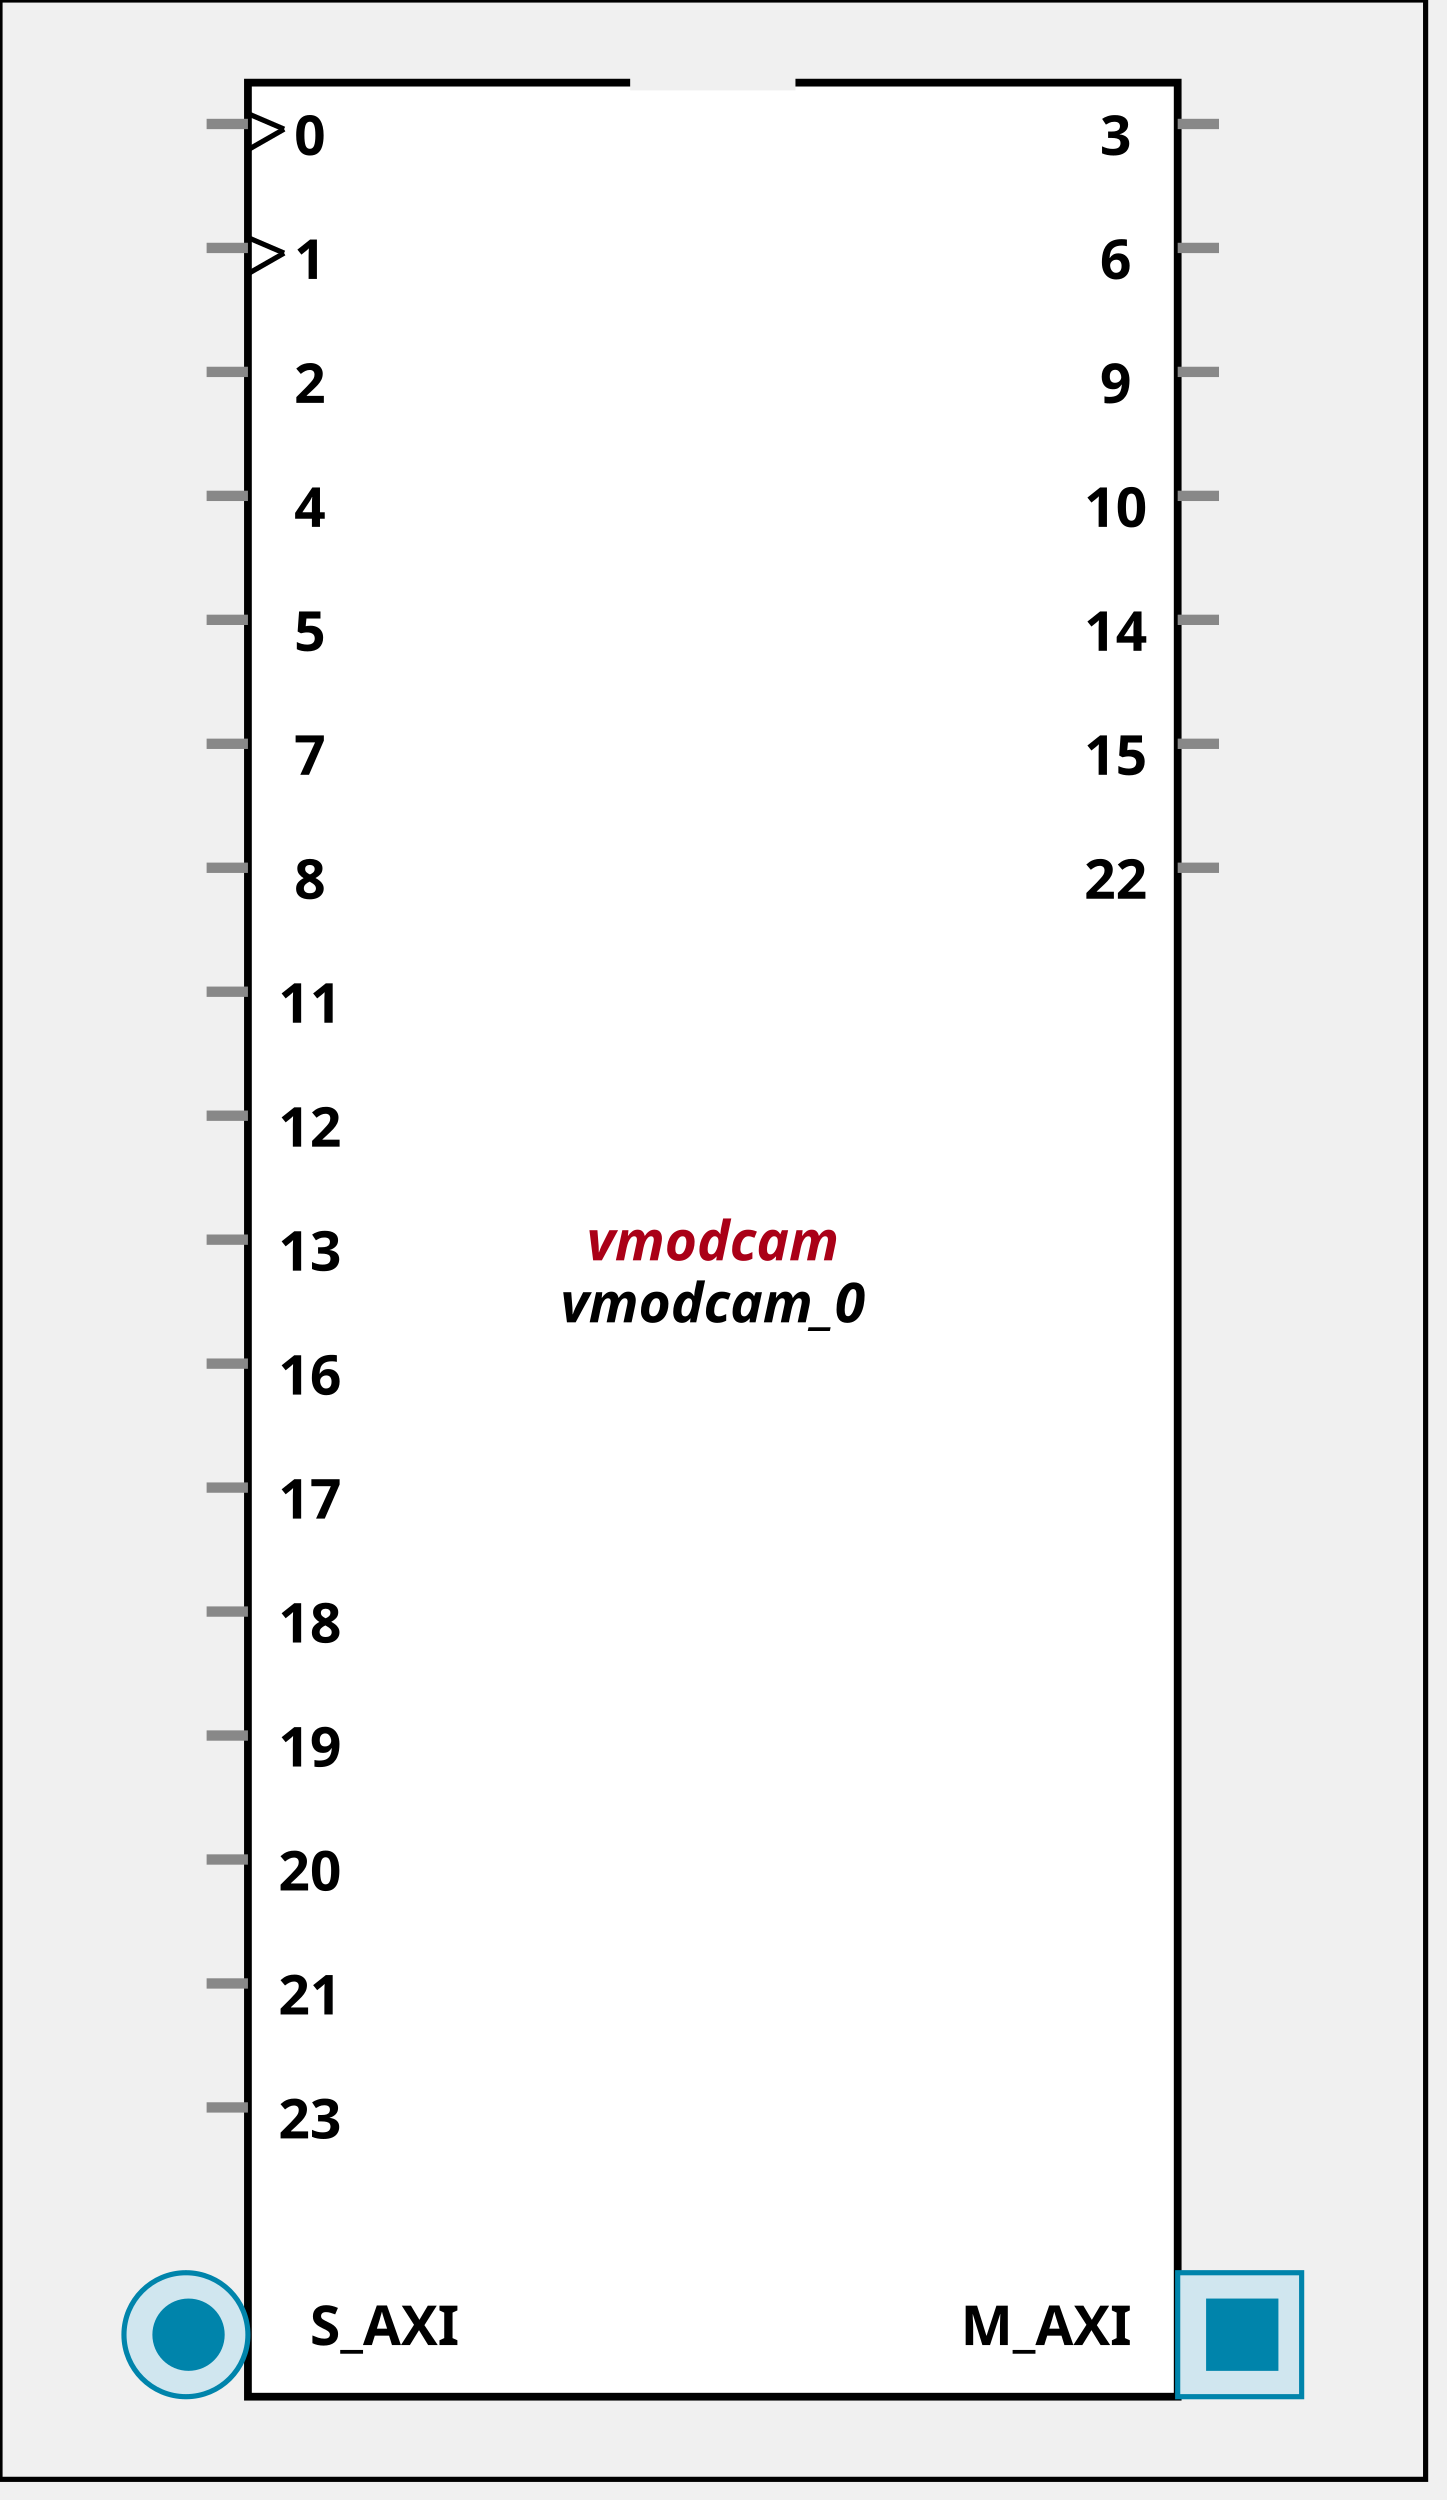
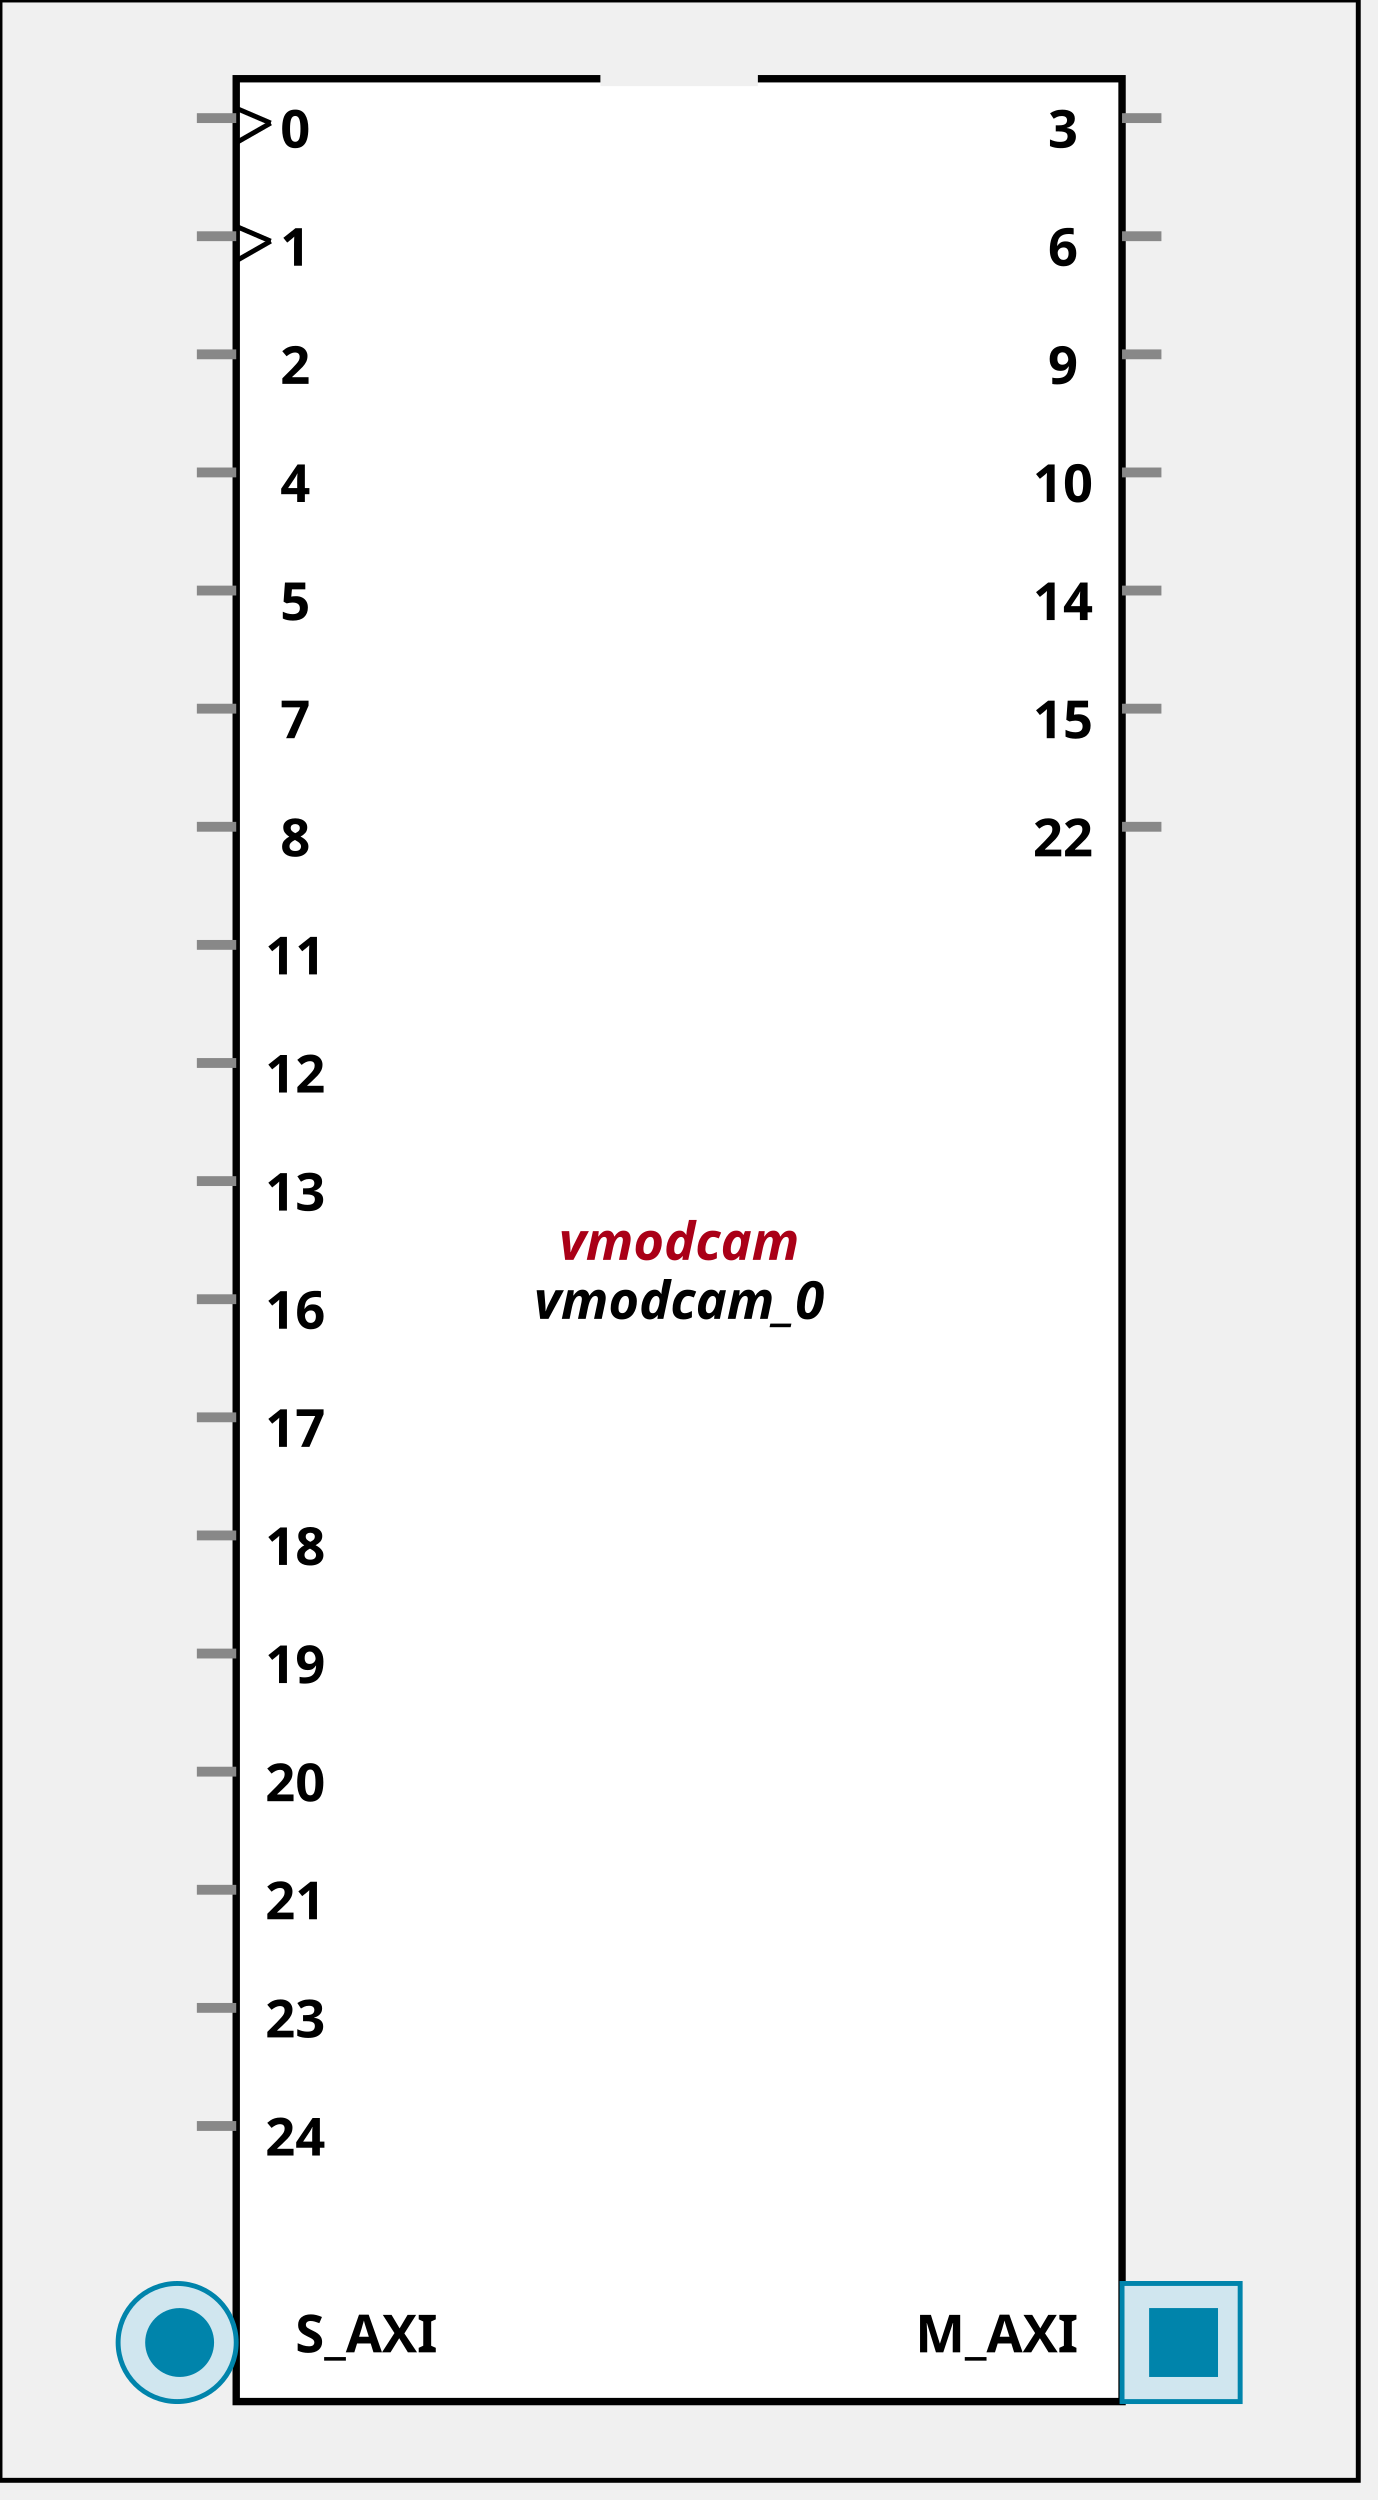
- <svg xmlns:xlink="http://www.w3.org/1999/xlink" width="280" height="484">
+ <svg xmlns:xlink="http://www.w3.org/1999/xlink" width="280" height="508">
  <defs>
    <g id="AXI_BifLabel">
      <rect x="0" y="0" rx="3" ry="3" width="32" height="16" style="fill:#0084AB; stroke:black; stroke-width:1" />
    </g>
    <g id="AXI_busconn_SLAVE">
      <circle cx="12" cy="12" r="12" style="fill:#D0E6EF; stroke:#0084AB; stroke-width:1" />
      <circle cx="12.5" cy="12" r="7" style="fill:#0084AB; stroke:none;" />
    </g>
    <g id="AXI_busconn_MASTER">
      <rect x="0" y="0" width="24" height="24" style="fill:#D0E6EF; stroke:#0084AB; stroke-width:1" />
      <rect x="5.5" y="5" width="14" height="14" style="fill:#0084AB; stroke:none;" />
    </g>
    <g id="XIL_BifLabel">
      <rect x="0" y="0" rx="3" ry="3" width="32" height="16" style="fill:#990066; stroke:black; stroke-width:1" />
    </g>
    <g id="XIL_busconn_TARGET">
      <circle cx="12" cy="12" r="12" style="fill:#CC3399; stroke:#990066; stroke-width:1" />
      <circle cx="12.5" cy="12" r="7" style="fill:#990066; stroke:none;" />
    </g>
    <g id="XIL_busconn_INITIATOR">
      <rect x="0" y="0" width="24" height="24" style="fill:#CC3399; stroke:#990066; stroke-width:1" />
      <rect x="5.5" y="5" width="14" height="14" style="fill:#990066; stroke:none;" />
    </g>
    <g id="LMB_BifLabel">
      <rect x="0" y="0" rx="3" ry="3" width="32" height="16" style="fill:#7777FF; stroke:black; stroke-width:1" />
    </g>
    <g id="LMB_busconn_SLAVE">
      <circle cx="12" cy="12" r="12" style="fill:#DDDDFF; stroke:#7777FF; stroke-width:1" />
      <circle cx="12.5" cy="12" r="7" style="fill:#7777FF; stroke:none;" />
    </g>
    <g id="LMB_busconn_MASTER">
      <rect x="0" y="0" width="24" height="24" style="fill:#DDDDFF; stroke:#7777FF; stroke-width:1" />
      <rect x="5.5" y="5" width="14" height="14" style="fill:#7777FF; stroke:none;" />
    </g>
    <g id="KEY_BifLabel">
      <rect x="0" y="0" rx="3" ry="3" width="32" height="16" style="fill:#444444; stroke:black; stroke-width:1" />
    </g>
    <g id="KEY_busconn_SLAVE">
      <circle cx="12" cy="12" r="12" style="fill:#888888; stroke:#444444; stroke-width:1" />
      <circle cx="12.5" cy="12" r="7" style="fill:#444444; stroke:none;" />
    </g>
    <g id="KEY_busconn_MASTER">
      <rect x="0" y="0" width="24" height="24" style="fill:#888888; stroke:#444444; stroke-width:1" />
      <rect x="5.5" y="5" width="14" height="14" style="fill:#444444; stroke:none;" />
    </g>
    <g id="KEY_busconn_MASTER_SLAVE">
      <circle cx="12" cy="12" r="12" style="fill:#888888; stroke:#444444; stroke-width:1" />
      <circle cx="12.5" cy="12" r="7" style="fill:#444444; stroke:none;" />
      <rect x="0" y="12" width="24" height="12" style="fill:#888888; stroke:#444444; stroke-width:1" />
      <rect x="5.5" y="12" width="14" height="7" style="fill:#444444; stroke:none;" />
    </g>
    <g id="KEY_busconn_TARGET">
      <circle cx="12" cy="12" r="12" style="fill:#888888; stroke:#444444; stroke-width:1" />
      <circle cx="12.5" cy="12" r="7" style="fill:#444444; stroke:none;" />
    </g>
    <g id="KEY_busconn_INITIATOR">
      <rect x="0" y="0" width="24" height="24" style="fill:#888888; stroke:#444444; stroke-width:1" />
      <rect x="5.5" y="5" width="14" height="14" style="fill:#444444; stroke:none;" />
    </g>
    <g id="KEY_busconn_MONITOR">
      <rect x="0" y="0.5" width="24" height="7" style="fill:#444444; stroke:none;" />
      <rect x="0" y="16" width="24" height="7" style="fill:#444444; stroke:none;" />
    </g>
    <g id="KEY_busconn_USER">
      <circle cx="12" cy="12" r="12" style="fill:#888888; stroke:#444444; stroke-width:1" />
      <circle cx="12.5" cy="12" r="7" style="fill:#444444; stroke:none;" />
    </g>
    <g id="KEY_busconn_TRANSPARENT">
      <circle cx="12" cy="12" r="12" style="fill:#FFFFFF; stroke:#444444; stroke-width:1" />
      <circle cx="12.5" cy="12" r="7" style="fill:#FFFFFF; stroke:none;" />
    </g>
    <g id="HCurve" overflow="visible">
      <path d="m 0  0,      a 16 16, 0,0,0, 32,0,     z" style="fill:#F0F0F0;fill-opacity:1;stroke:black;stroke-width:1.5" />
      <line x1="0" y1="0" x2="32" y2="0" style="stroke:#F0F0F0;stroke-width:3" />
    </g>
    <g id="IPD_StandardBody">
-       <rect x="0" y="0" width="276" height="480" style="fill:#F0F0F0;fill-opacity: 1.0; stroke:#000000; stroke-width:1" />
-       <rect x="48" y="16" width="180" height="448" style="fill:#FFFFFF; fill-opacity: 1.0; stroke:#000000; stroke-width:1.5" />
+       <rect x="0" y="0" width="276" height="504" style="fill:#F0F0F0;fill-opacity: 1.0; stroke:#000000; stroke-width:1" />
+       <rect x="48" y="16" width="180" height="472" style="fill:#FFFFFF; fill-opacity: 1.0; stroke:#000000; stroke-width:1.5" />
      <use x="122" y="16" xlink:href="#HCurve" />
    </g>
    <g id="IPD_PORT">
      <rect width="8" height="8" style="fill:#888888;stroke-width:1;stroke:black;" />
    </g>
    <g id="IPD_SPort">
      <line x1="0" y1="0" x2="8" y2="0" style="stroke:#888888;stroke-width:2;stroke-opacity:1" />
    </g>
    <g id="IPD_PortClk">
      <line x1="0" y1="0" x2="7" y2="3" style="stroke:#000000;stroke-width:1;stroke-opacity:1" />
      <line x1="7" y1="3" x2="0" y2="7" style="stroke:#000000;stroke-width:1;stroke-opacity:1" />
    </g>
  </defs>
  <use x="0" y="0" xlink:href="#IPD_StandardBody" />
-   <text x="138" y="244" fill="#AA0017" stroke="none" font-size="8pt" font-style="italic" font-weight="bold" text-anchor="middle" font-family="Verdana Arial Helvetica san-serif">vmodcam</text>
-   <text x="138" y="256" fill="#000000" stroke="none" font-size="8pt" font-style="italic" font-weight="bold" text-anchor="middle" font-family="Courier Arial Helvetica san-serif">vmodcam_0</text>
+   <text x="138" y="256" fill="#AA0017" stroke="none" font-size="8pt" font-style="italic" font-weight="bold" text-anchor="middle" font-family="Verdana Arial Helvetica san-serif">vmodcam</text>
+   <text x="138" y="268" fill="#000000" stroke="none" font-size="8pt" font-style="italic" font-weight="bold" text-anchor="middle" font-family="Courier Arial Helvetica san-serif">vmodcam_0</text>
  <use x="40" y="24" xlink:href="#IPD_SPort" />
  <use x="48" y="22" xlink:href="#IPD_PortClk" />
  <text x="60" y="30" fill="#000000" stroke="none" font-size="8pt" font-style="normal" font-weight="bold" text-anchor="middle" font-family="Verdana Arial Helvetica san-serif">0</text>
  <use x="40" y="48" xlink:href="#IPD_SPort" />
  <use x="48" y="46" xlink:href="#IPD_PortClk" />
  <text x="60" y="54" fill="#000000" stroke="none" font-size="8pt" font-style="normal" font-weight="bold" text-anchor="middle" font-family="Verdana Arial Helvetica san-serif">1</text>
  <use x="40" y="72" xlink:href="#IPD_SPort" />
  <text x="60" y="78" fill="#000000" stroke="none" font-size="8pt" font-style="normal" font-weight="bold" text-anchor="middle" font-family="Verdana Arial Helvetica san-serif">2</text>
  <use x="40" y="96" xlink:href="#IPD_SPort" />
  <text x="60" y="102" fill="#000000" stroke="none" font-size="8pt" font-style="normal" font-weight="bold" text-anchor="middle" font-family="Verdana Arial Helvetica san-serif">4</text>
  <use x="40" y="120" xlink:href="#IPD_SPort" />
  <text x="60" y="126" fill="#000000" stroke="none" font-size="8pt" font-style="normal" font-weight="bold" text-anchor="middle" font-family="Verdana Arial Helvetica san-serif">5</text>
  <use x="40" y="144" xlink:href="#IPD_SPort" />
  <text x="60" y="150" fill="#000000" stroke="none" font-size="8pt" font-style="normal" font-weight="bold" text-anchor="middle" font-family="Verdana Arial Helvetica san-serif">7</text>
  <use x="40" y="168" xlink:href="#IPD_SPort" />
  <text x="60" y="174" fill="#000000" stroke="none" font-size="8pt" font-style="normal" font-weight="bold" text-anchor="middle" font-family="Verdana Arial Helvetica san-serif">8</text>
  <use x="40" y="192" xlink:href="#IPD_SPort" />
  <text x="60" y="198" fill="#000000" stroke="none" font-size="8pt" font-style="normal" font-weight="bold" text-anchor="middle" font-family="Verdana Arial Helvetica san-serif">11</text>
  <use x="40" y="216" xlink:href="#IPD_SPort" />
  <text x="60" y="222" fill="#000000" stroke="none" font-size="8pt" font-style="normal" font-weight="bold" text-anchor="middle" font-family="Verdana Arial Helvetica san-serif">12</text>
  <use x="40" y="240" xlink:href="#IPD_SPort" />
  <text x="60" y="246" fill="#000000" stroke="none" font-size="8pt" font-style="normal" font-weight="bold" text-anchor="middle" font-family="Verdana Arial Helvetica san-serif">13</text>
  <use x="40" y="264" xlink:href="#IPD_SPort" />
  <text x="60" y="270" fill="#000000" stroke="none" font-size="8pt" font-style="normal" font-weight="bold" text-anchor="middle" font-family="Verdana Arial Helvetica san-serif">16</text>
  <use x="40" y="288" xlink:href="#IPD_SPort" />
  <text x="60" y="294" fill="#000000" stroke="none" font-size="8pt" font-style="normal" font-weight="bold" text-anchor="middle" font-family="Verdana Arial Helvetica san-serif">17</text>
  <use x="40" y="312" xlink:href="#IPD_SPort" />
  <text x="60" y="318" fill="#000000" stroke="none" font-size="8pt" font-style="normal" font-weight="bold" text-anchor="middle" font-family="Verdana Arial Helvetica san-serif">18</text>
  <use x="40" y="336" xlink:href="#IPD_SPort" />
  <text x="60" y="342" fill="#000000" stroke="none" font-size="8pt" font-style="normal" font-weight="bold" text-anchor="middle" font-family="Verdana Arial Helvetica san-serif">19</text>
  <use x="40" y="360" xlink:href="#IPD_SPort" />
  <text x="60" y="366" fill="#000000" stroke="none" font-size="8pt" font-style="normal" font-weight="bold" text-anchor="middle" font-family="Verdana Arial Helvetica san-serif">20</text>
  <use x="40" y="384" xlink:href="#IPD_SPort" />
  <text x="60" y="390" fill="#000000" stroke="none" font-size="8pt" font-style="normal" font-weight="bold" text-anchor="middle" font-family="Verdana Arial Helvetica san-serif">21</text>
  <use x="40" y="408" xlink:href="#IPD_SPort" />
  <text x="60" y="414" fill="#000000" stroke="none" font-size="8pt" font-style="normal" font-weight="bold" text-anchor="middle" font-family="Verdana Arial Helvetica san-serif">23</text>
+   <use x="40" y="432" xlink:href="#IPD_SPort" />
+   <text x="60" y="438" fill="#000000" stroke="none" font-size="8pt" font-style="normal" font-weight="bold" text-anchor="middle" font-family="Verdana Arial Helvetica san-serif">24</text>
  <use x="228" y="24" xlink:href="#IPD_SPort" />
  <text x="216" y="30" fill="#000000" stroke="none" font-size="8pt" font-style="normal" font-weight="bold" text-anchor="middle" font-family="Verdana Arial Helvetica san-serif">3</text>
  <use x="228" y="48" xlink:href="#IPD_SPort" />
  <text x="216" y="54" fill="#000000" stroke="none" font-size="8pt" font-style="normal" font-weight="bold" text-anchor="middle" font-family="Verdana Arial Helvetica san-serif">6</text>
  <use x="228" y="72" xlink:href="#IPD_SPort" />
  <text x="216" y="78" fill="#000000" stroke="none" font-size="8pt" font-style="normal" font-weight="bold" text-anchor="middle" font-family="Verdana Arial Helvetica san-serif">9</text>
  <use x="228" y="96" xlink:href="#IPD_SPort" />
  <text x="216" y="102" fill="#000000" stroke="none" font-size="8pt" font-style="normal" font-weight="bold" text-anchor="middle" font-family="Verdana Arial Helvetica san-serif">10</text>
  <use x="228" y="120" xlink:href="#IPD_SPort" />
  <text x="216" y="126" fill="#000000" stroke="none" font-size="8pt" font-style="normal" font-weight="bold" text-anchor="middle" font-family="Verdana Arial Helvetica san-serif">14</text>
  <use x="228" y="144" xlink:href="#IPD_SPort" />
  <text x="216" y="150" fill="#000000" stroke="none" font-size="8pt" font-style="normal" font-weight="bold" text-anchor="middle" font-family="Verdana Arial Helvetica san-serif">15</text>
  <use x="228" y="168" xlink:href="#IPD_SPort" />
  <text x="216" y="174" fill="#000000" stroke="none" font-size="8pt" font-style="normal" font-weight="bold" text-anchor="middle" font-family="Verdana Arial Helvetica san-serif">22</text>
-   <use x="24" y="440" xlink:href="#AXI_busconn_SLAVE" />
-   <text x="60" y="454" fill="#000000" stroke="none" font-size="8pt" font-style="normal" font-weight="bold" font-family="Verdana Arial Helvetica san-serif">S_AXI</text>
-   <use x="228" y="440" xlink:href="#AXI_busconn_MASTER" />
-   <text x="186" y="454" fill="#000000" stroke="none" font-size="8pt" font-style="normal" font-weight="bold" font-family="Verdana Arial Helvetica san-serif">M_AXI</text>
+   <use x="24" y="464" xlink:href="#AXI_busconn_SLAVE" />
+   <text x="60" y="478" fill="#000000" stroke="none" font-size="8pt" font-style="normal" font-weight="bold" font-family="Verdana Arial Helvetica san-serif">S_AXI</text>
+   <use x="228" y="464" xlink:href="#AXI_busconn_MASTER" />
+   <text x="186" y="478" fill="#000000" stroke="none" font-size="8pt" font-style="normal" font-weight="bold" font-family="Verdana Arial Helvetica san-serif">M_AXI</text>
</svg>
